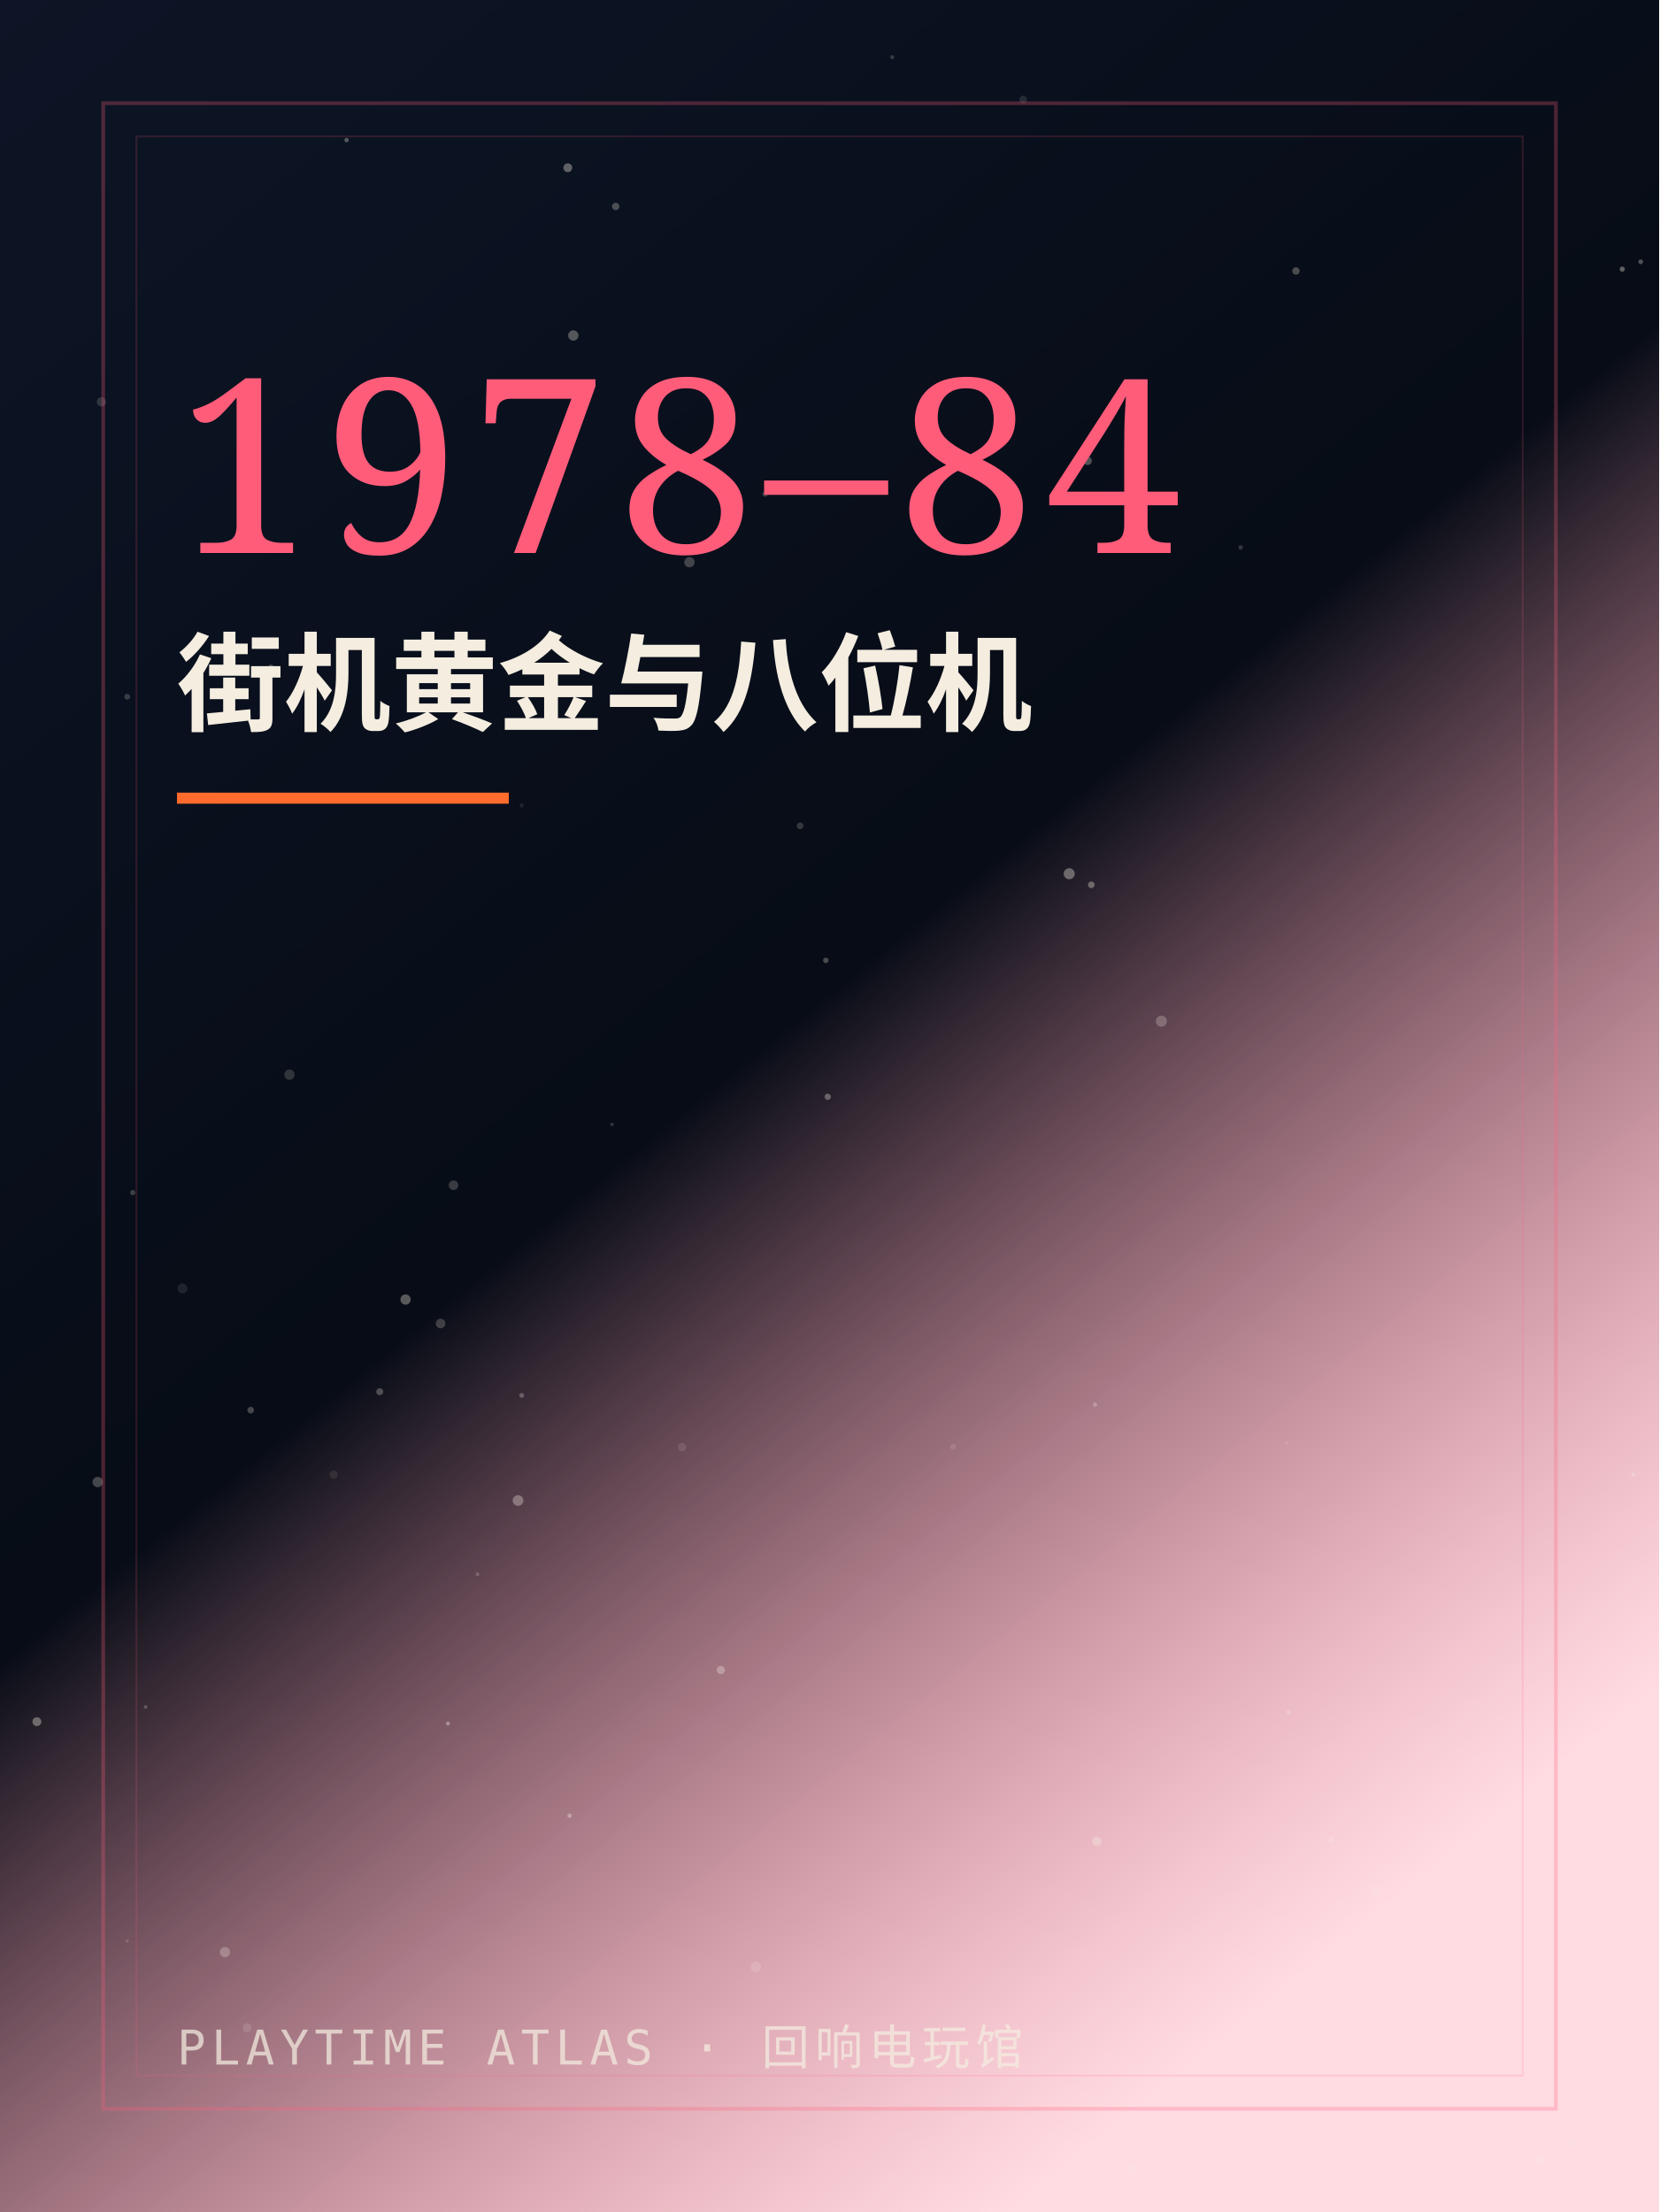
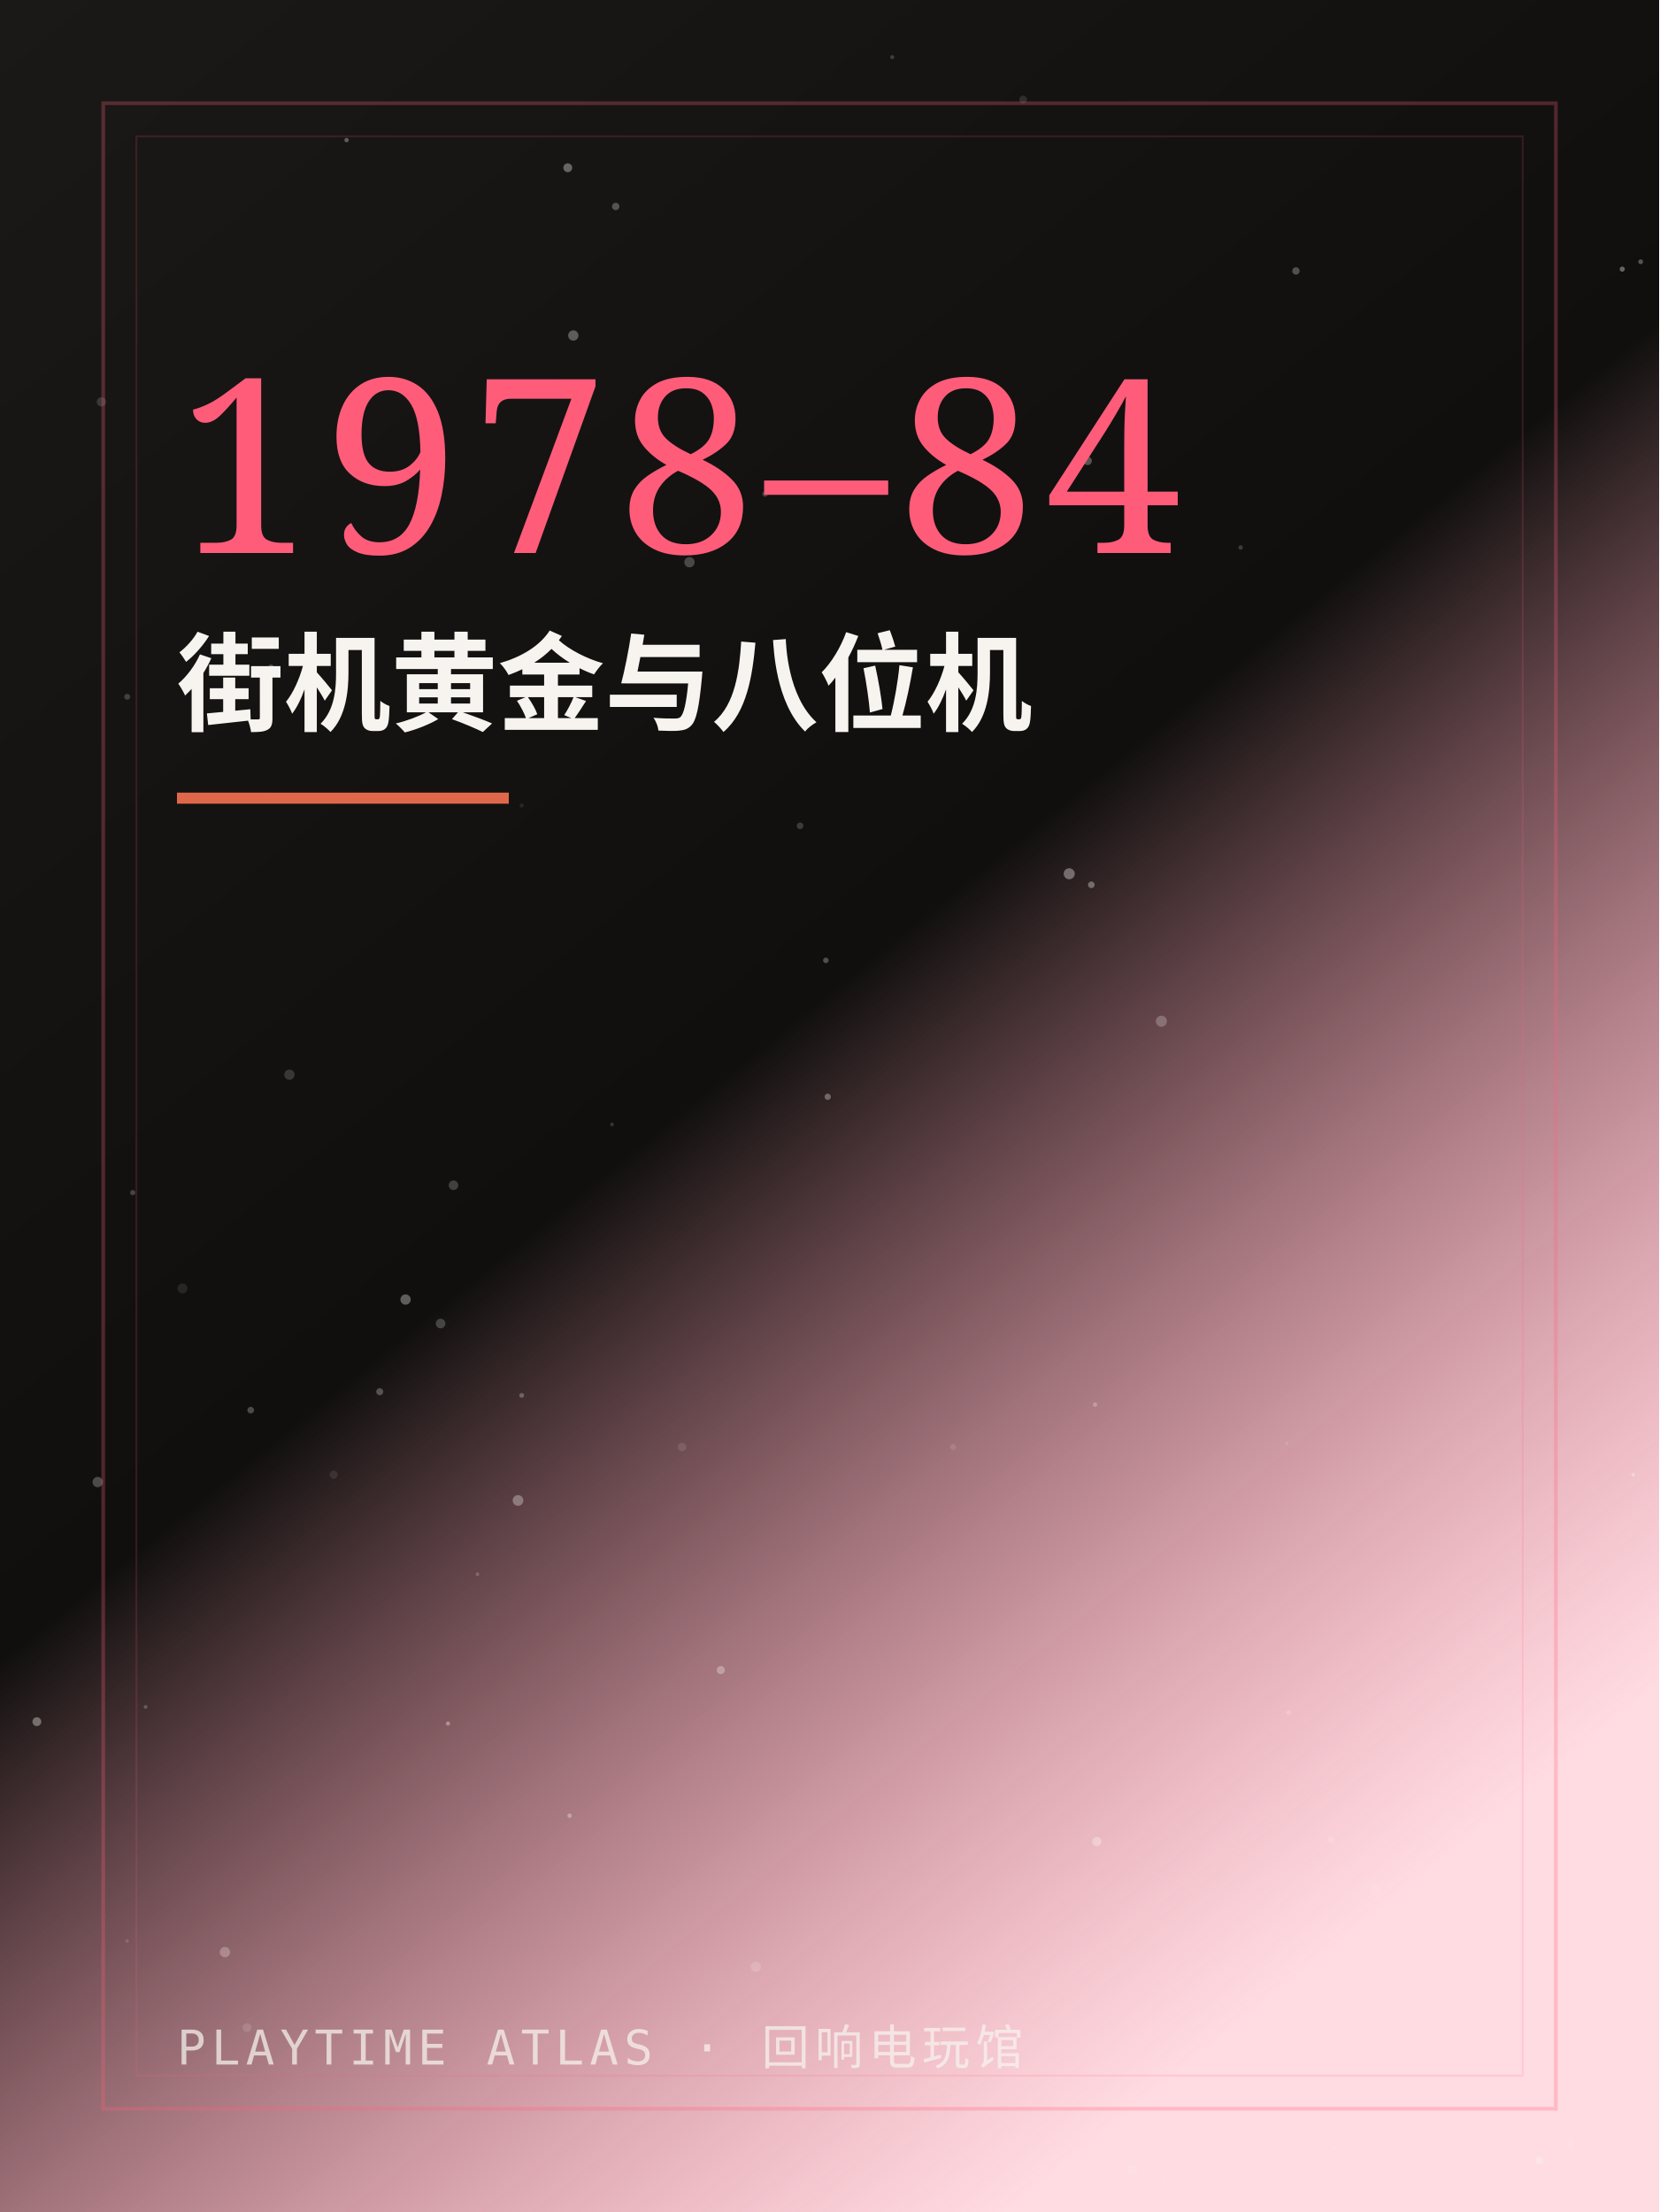
<svg xmlns="http://www.w3.org/2000/svg" viewBox="0 0 900 1200" width="900" height="1200" role="img" aria-label="1978–84 街机黄金与八位机 年代海报">
  <defs>
    <linearGradient id="pg" x1="0" y1="0" x2="0.6" y2="1">
-       <stop offset="0%" stop-color="#0D1526" />
-       <stop offset="55%" stop-color="#070C16" />
+       <stop offset="0%" stop-color="#1A1917" />
+       <stop offset="55%" stop-color="#100F0E" />
      <stop offset="100%" stop-color="#FF5C7A" stop-opacity="0.22" />
    </linearGradient>
  </defs>
  <rect width="900" height="1200" fill="url(#pg)" />
-   <circle cx="246" cy="643" r="2.6" fill="#F4EDE0" opacity="0.21" />
-   <circle cx="157" cy="583" r="2.8" fill="#F4EDE0" opacity="0.17" />
-   <circle cx="595" cy="999" r="2.5" fill="#F4EDE0" opacity="0.37" />
-   <circle cx="449" cy="595" r="1.7" fill="#F4EDE0" opacity="0.33" />
-   <circle cx="332" cy="610" r="1.0" fill="#F4EDE0" opacity="0.17" />
-   <circle cx="517" cy="785" r="1.6" fill="#F4EDE0" opacity="0.12" />
-   <circle cx="630" cy="554" r="3.0" fill="#F4EDE0" opacity="0.25" />
-   <circle cx="391" cy="906" r="2.2" fill="#F4EDE0" opacity="0.33" />
-   <circle cx="220" cy="705" r="2.8" fill="#F4EDE0" opacity="0.34" />
-   <circle cx="698" cy="783" r="1.0" fill="#F4EDE0" opacity="0.12" />
-   <circle cx="181" cy="800" r="2.2" fill="#F4EDE0" opacity="0.09" />
-   <circle cx="724" cy="1165" r="1.1" fill="#F4EDE0" opacity="0.19" />
-   <circle cx="555" cy="54" r="2.1" fill="#F4EDE0" opacity="0.12" />
-   <circle cx="410" cy="1067" r="2.8" fill="#F4EDE0" opacity="0.18" />
-   <circle cx="880" cy="146" r="1.4" fill="#F4EDE0" opacity="0.37" />
-   <circle cx="890" cy="142" r="1.3" fill="#F4EDE0" opacity="0.30" />
-   <circle cx="886" cy="800" r="1.0" fill="#F4EDE0" opacity="0.38" />
-   <circle cx="722" cy="998" r="1.9" fill="#F4EDE0" opacity="0.19" />
-   <circle cx="239" cy="718" r="2.6" fill="#F4EDE0" opacity="0.22" />
-   <circle cx="594" cy="762" r="1.2" fill="#F4EDE0" opacity="0.26" />
-   <circle cx="415" cy="268" r="1.5" fill="#F4EDE0" opacity="0.20" />
-   <circle cx="122" cy="1059" r="2.8" fill="#F4EDE0" opacity="0.27" />
-   <circle cx="334" cy="112" r="2.0" fill="#F4EDE0" opacity="0.28" />
-   <circle cx="55" cy="218" r="2.5" fill="#F4EDE0" opacity="0.16" />
-   <circle cx="308" cy="91" r="2.4" fill="#F4EDE0" opacity="0.36" />
-   <circle cx="699" cy="929" r="1.2" fill="#F4EDE0" opacity="0.25" />
-   <circle cx="590" cy="250" r="2.3" fill="#F4EDE0" opacity="0.29" />
-   <circle cx="484" cy="31" r="1.1" fill="#F4EDE0" opacity="0.19" />
-   <circle cx="259" cy="854" r="1.0" fill="#F4EDE0" opacity="0.20" />
-   <circle cx="311" cy="182" r="2.8" fill="#F4EDE0" opacity="0.32" />
-   <circle cx="147" cy="362" r="1.5" fill="#F4EDE0" opacity="0.26" />
-   <circle cx="243" cy="935" r="1.1" fill="#F4EDE0" opacity="0.37" />
-   <circle cx="99" cy="699" r="2.7" fill="#F4EDE0" opacity="0.10" />
-   <circle cx="134" cy="1100" r="2.4" fill="#F4EDE0" opacity="0.14" />
-   <circle cx="631" cy="1183" r="1.0" fill="#F4EDE0" opacity="0.13" />
-   <circle cx="448" cy="521" r="1.5" fill="#F4EDE0" opacity="0.28" />
-   <circle cx="72" cy="647" r="1.4" fill="#F4EDE0" opacity="0.23" />
-   <circle cx="614" cy="1177" r="2.8" fill="#F4EDE0" opacity="0.17" />
-   <circle cx="79" cy="926" r="1.0" fill="#F4EDE0" opacity="0.23" />
-   <circle cx="206" cy="755" r="1.9" fill="#F4EDE0" opacity="0.27" />
-   <circle cx="20" cy="934" r="2.4" fill="#F4EDE0" opacity="0.37" />
-   <circle cx="69" cy="378" r="1.6" fill="#F4EDE0" opacity="0.20" />
-   <circle cx="283" cy="757" r="1.3" fill="#F4EDE0" opacity="0.27" />
-   <circle cx="53" cy="804" r="2.8" fill="#F4EDE0" opacity="0.26" />
-   <circle cx="136" cy="765" r="1.8" fill="#F4EDE0" opacity="0.26" />
-   <circle cx="835" cy="1172" r="2.2" fill="#F4EDE0" opacity="0.37" />
-   <circle cx="370" cy="785" r="2.3" fill="#F4EDE0" opacity="0.11" />
-   <circle cx="673" cy="297" r="1.2" fill="#F4EDE0" opacity="0.19" />
-   <circle cx="374" cy="305" r="2.8" fill="#F4EDE0" opacity="0.24" />
-   <circle cx="283" cy="437" r="1.1" fill="#F4EDE0" opacity="0.10" />
-   <circle cx="309" cy="985" r="1.2" fill="#F4EDE0" opacity="0.35" />
-   <circle cx="69" cy="1053" r="0.9" fill="#F4EDE0" opacity="0.15" />
-   <circle cx="434" cy="448" r="1.8" fill="#F4EDE0" opacity="0.19" />
-   <circle cx="580" cy="474" r="3.0" fill="#F4EDE0" opacity="0.37" />
-   <circle cx="281" cy="814" r="2.9" fill="#F4EDE0" opacity="0.33" />
-   <circle cx="703" cy="147" r="2.0" fill="#F4EDE0" opacity="0.28" />
-   <circle cx="188" cy="76" r="1.2" fill="#F4EDE0" opacity="0.32" />
-   <circle cx="746" cy="1025" r="2.9" fill="#F4EDE0" opacity="0.14" />
-   <circle cx="592" cy="480" r="1.8" fill="#F4EDE0" opacity="0.35" />
-   <circle cx="852" cy="1163" r="2.4" fill="#F4EDE0" opacity="0.16" />
+   <circle cx="246" cy="643" r="2.6" fill="#F7F4F0" opacity="0.21" />
+   <circle cx="157" cy="583" r="2.8" fill="#F7F4F0" opacity="0.17" />
+   <circle cx="595" cy="999" r="2.5" fill="#F7F4F0" opacity="0.37" />
+   <circle cx="449" cy="595" r="1.7" fill="#F7F4F0" opacity="0.33" />
+   <circle cx="332" cy="610" r="1.0" fill="#F7F4F0" opacity="0.17" />
+   <circle cx="517" cy="785" r="1.6" fill="#F7F4F0" opacity="0.12" />
+   <circle cx="630" cy="554" r="3.0" fill="#F7F4F0" opacity="0.25" />
+   <circle cx="391" cy="906" r="2.2" fill="#F7F4F0" opacity="0.33" />
+   <circle cx="220" cy="705" r="2.8" fill="#F7F4F0" opacity="0.34" />
+   <circle cx="698" cy="783" r="1.0" fill="#F7F4F0" opacity="0.12" />
+   <circle cx="181" cy="800" r="2.2" fill="#F7F4F0" opacity="0.09" />
+   <circle cx="724" cy="1165" r="1.1" fill="#F7F4F0" opacity="0.19" />
+   <circle cx="555" cy="54" r="2.1" fill="#F7F4F0" opacity="0.12" />
+   <circle cx="410" cy="1067" r="2.8" fill="#F7F4F0" opacity="0.18" />
+   <circle cx="880" cy="146" r="1.4" fill="#F7F4F0" opacity="0.37" />
+   <circle cx="890" cy="142" r="1.3" fill="#F7F4F0" opacity="0.30" />
+   <circle cx="886" cy="800" r="1.0" fill="#F7F4F0" opacity="0.38" />
+   <circle cx="722" cy="998" r="1.9" fill="#F7F4F0" opacity="0.19" />
+   <circle cx="239" cy="718" r="2.6" fill="#F7F4F0" opacity="0.22" />
+   <circle cx="594" cy="762" r="1.2" fill="#F7F4F0" opacity="0.26" />
+   <circle cx="415" cy="268" r="1.5" fill="#F7F4F0" opacity="0.20" />
+   <circle cx="122" cy="1059" r="2.8" fill="#F7F4F0" opacity="0.27" />
+   <circle cx="334" cy="112" r="2.0" fill="#F7F4F0" opacity="0.28" />
+   <circle cx="55" cy="218" r="2.5" fill="#F7F4F0" opacity="0.16" />
+   <circle cx="308" cy="91" r="2.4" fill="#F7F4F0" opacity="0.36" />
+   <circle cx="699" cy="929" r="1.2" fill="#F7F4F0" opacity="0.25" />
+   <circle cx="590" cy="250" r="2.3" fill="#F7F4F0" opacity="0.29" />
+   <circle cx="484" cy="31" r="1.1" fill="#F7F4F0" opacity="0.19" />
+   <circle cx="259" cy="854" r="1.0" fill="#F7F4F0" opacity="0.20" />
+   <circle cx="311" cy="182" r="2.8" fill="#F7F4F0" opacity="0.32" />
+   <circle cx="147" cy="362" r="1.5" fill="#F7F4F0" opacity="0.26" />
+   <circle cx="243" cy="935" r="1.1" fill="#F7F4F0" opacity="0.37" />
+   <circle cx="99" cy="699" r="2.7" fill="#F7F4F0" opacity="0.10" />
+   <circle cx="134" cy="1100" r="2.4" fill="#F7F4F0" opacity="0.14" />
+   <circle cx="631" cy="1183" r="1.0" fill="#F7F4F0" opacity="0.13" />
+   <circle cx="448" cy="521" r="1.5" fill="#F7F4F0" opacity="0.28" />
+   <circle cx="72" cy="647" r="1.4" fill="#F7F4F0" opacity="0.23" />
+   <circle cx="614" cy="1177" r="2.8" fill="#F7F4F0" opacity="0.17" />
+   <circle cx="79" cy="926" r="1.0" fill="#F7F4F0" opacity="0.23" />
+   <circle cx="206" cy="755" r="1.9" fill="#F7F4F0" opacity="0.27" />
+   <circle cx="20" cy="934" r="2.4" fill="#F7F4F0" opacity="0.37" />
+   <circle cx="69" cy="378" r="1.6" fill="#F7F4F0" opacity="0.20" />
+   <circle cx="283" cy="757" r="1.3" fill="#F7F4F0" opacity="0.27" />
+   <circle cx="53" cy="804" r="2.8" fill="#F7F4F0" opacity="0.26" />
+   <circle cx="136" cy="765" r="1.8" fill="#F7F4F0" opacity="0.26" />
+   <circle cx="835" cy="1172" r="2.2" fill="#F7F4F0" opacity="0.37" />
+   <circle cx="370" cy="785" r="2.3" fill="#F7F4F0" opacity="0.11" />
+   <circle cx="673" cy="297" r="1.2" fill="#F7F4F0" opacity="0.19" />
+   <circle cx="374" cy="305" r="2.8" fill="#F7F4F0" opacity="0.24" />
+   <circle cx="283" cy="437" r="1.1" fill="#F7F4F0" opacity="0.10" />
+   <circle cx="309" cy="985" r="1.2" fill="#F7F4F0" opacity="0.35" />
+   <circle cx="69" cy="1053" r="0.9" fill="#F7F4F0" opacity="0.15" />
+   <circle cx="434" cy="448" r="1.8" fill="#F7F4F0" opacity="0.19" />
+   <circle cx="580" cy="474" r="3.0" fill="#F7F4F0" opacity="0.37" />
+   <circle cx="281" cy="814" r="2.9" fill="#F7F4F0" opacity="0.33" />
+   <circle cx="703" cy="147" r="2.0" fill="#F7F4F0" opacity="0.28" />
+   <circle cx="188" cy="76" r="1.2" fill="#F7F4F0" opacity="0.32" />
+   <circle cx="746" cy="1025" r="2.9" fill="#F7F4F0" opacity="0.14" />
+   <circle cx="592" cy="480" r="1.8" fill="#F7F4F0" opacity="0.35" />
+   <circle cx="852" cy="1163" r="2.4" fill="#F7F4F0" opacity="0.16" />
  <g opacity="0.5">
    <rect x="56" y="56" width="788" height="1088" fill="none" stroke="#FF5C7A" stroke-width="2" opacity="0.55" />
    <rect x="74" y="74" width="752" height="1052" fill="none" stroke="#FF5C7A" stroke-width="1" opacity="0.3" />
  </g>
  <text x="96" y="300" font-family="Georgia, 'Songti SC', serif" font-size="132" fill="#FF5C7A" letter-spacing="6">1978–84</text>
-   <text x="96" y="392" font-family="'PingFang SC', 'Noto Sans CJK SC', sans-serif" font-size="58" font-weight="600" fill="#F4EDE0">街机黄金与八位机</text>
-   <rect x="96" y="430" width="180" height="6" fill="#FF6B2C" />
-   <text x="96" y="1120" font-family="'SF Mono', Menlo, monospace" font-size="26" fill="#F4EDE0" opacity="0.72" letter-spacing="3">PLAYTIME ATLAS · 回响电玩馆</text>
+   <text x="96" y="392" font-family="'PingFang SC', 'Noto Sans CJK SC', sans-serif" font-size="58" font-weight="600" fill="#F7F4F0">街机黄金与八位机</text>
+   <rect x="96" y="430" width="180" height="6" fill="#E0684A" />
+   <text x="96" y="1120" font-family="'SF Mono', Menlo, monospace" font-size="26" fill="#F7F4F0" opacity="0.72" letter-spacing="3">PLAYTIME ATLAS · 回响电玩馆</text>
</svg>
